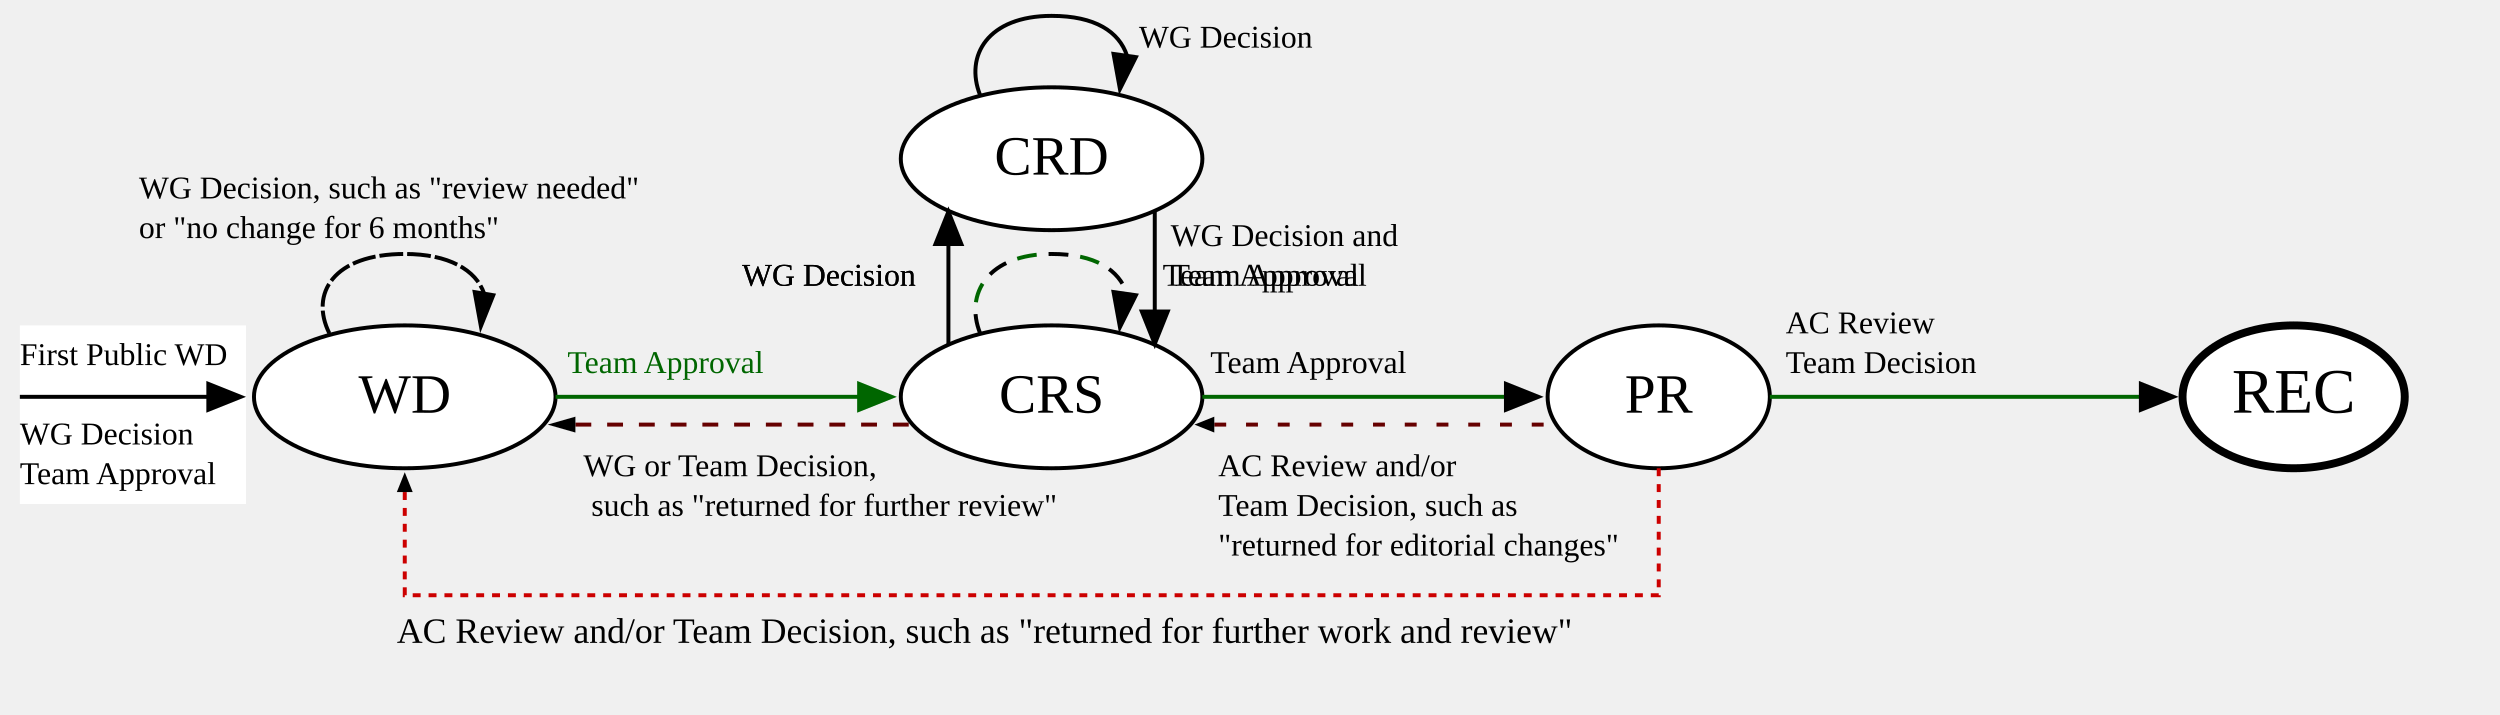
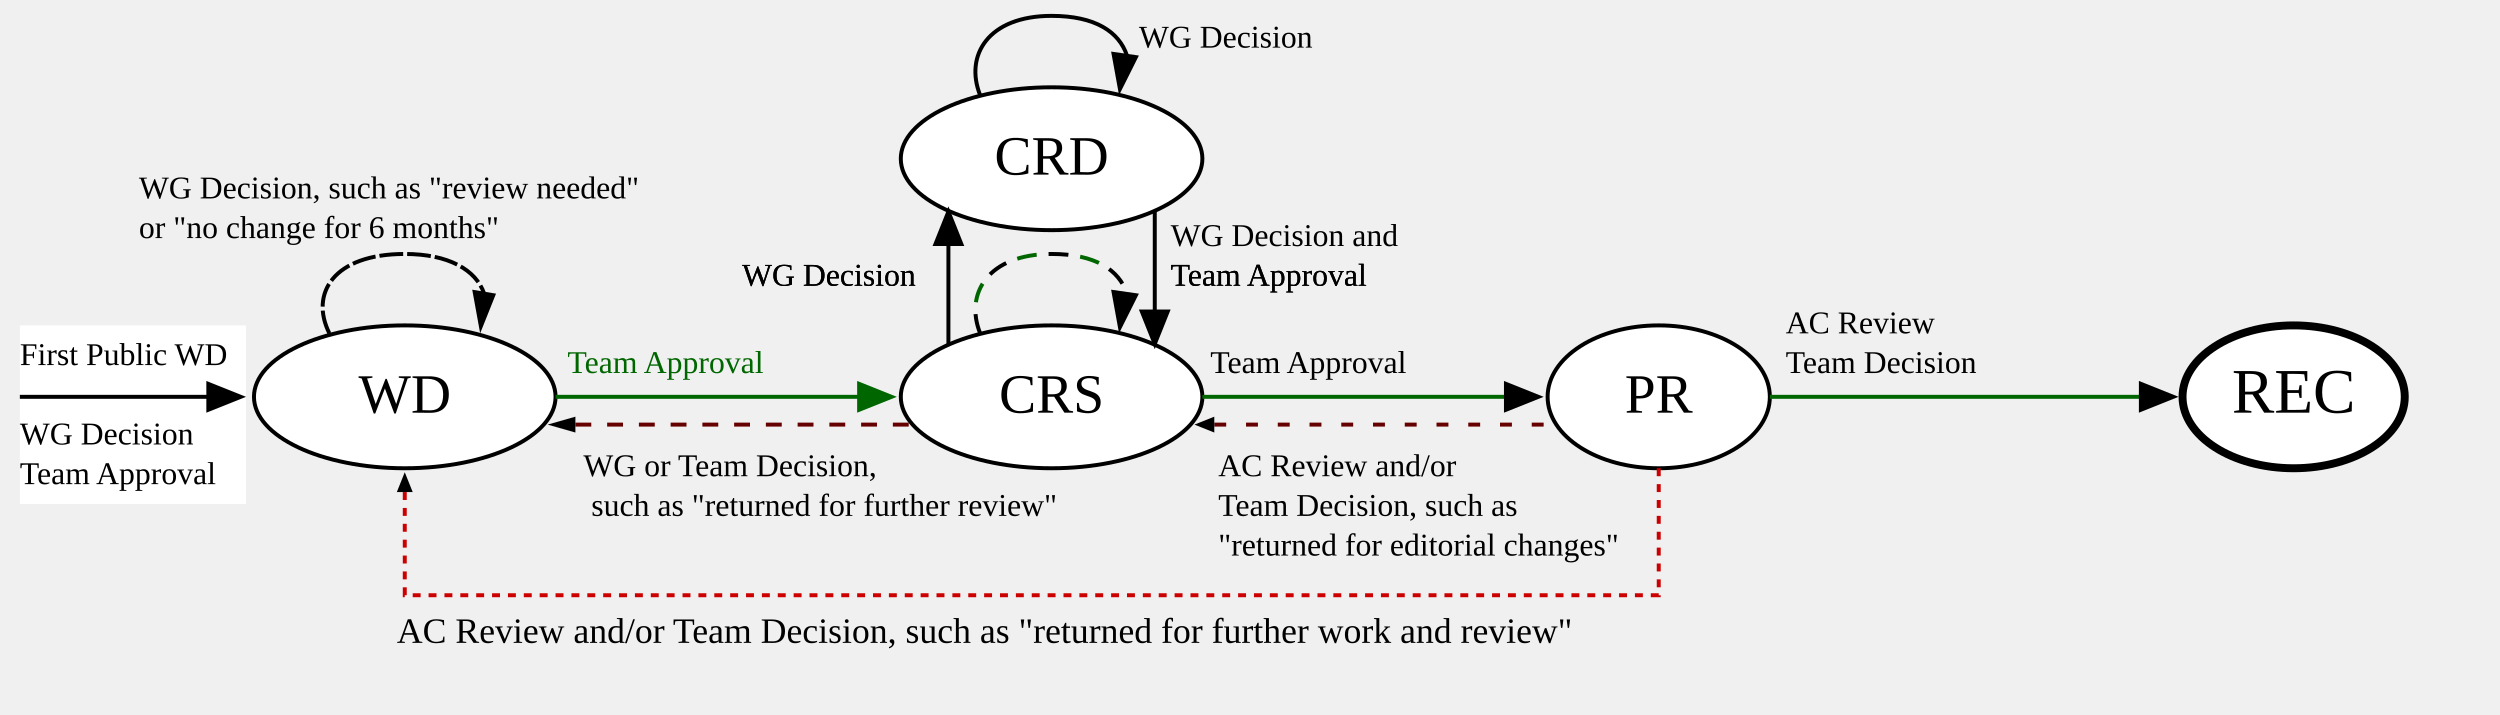
<svg xmlns="http://www.w3.org/2000/svg" viewBox="-5 40 630 180" width="100%">
  <g role="list">
    <g role="listitem">
      <a href="#wd-1">
        <rect role="img" fill="white" y="122" width="57" height="45">
							</rect>
        <text font-size="8">
          <tspan aria-hidden="true" y="132" x="0">First Public WD</tspan>
          <tspan x="0" y="152">WG Decision</tspan>
          <tspan x="0" y="162">Team Approval</tspan>
        </text>
        <path d="M0,140h53" fill="none" stroke="#000" />
        <polygon points="47,136 57,140 47,144" />
      </a>
    </g>
    <g role="listitem">
      <a href="#cr-1">
        <ellipse role="img" id="wd-1" ry="18" rx="38" cy="140" cx="97" stroke="black" fill="#fff">
						</ellipse>
        <text aria-hidden="true" font-size="14" y="144" x="97" text-anchor="middle">WD</text>
      </a>
      <g role="list">
        <g role="listitem">
          <a href="#wd-1">
            <g role="img">
									</g>
            <text font-size="8">
              <tspan x="30" y="90">WG Decision, such as "review needed"</tspan>
              <tspan x="30" y="100">or "no change for 6 months"</tspan>
            </text>
            <path d="M78,124C73,114 79,104 97,104 108,104 115,108 117,114" fill="none" stroke="black" stroke-dasharray="6 1" />
            <polygon points="120,114 116,124 114,113" />
          </a>
        </g>
        <g role="listitem" fill="#060">
          <a href="#cr-1">
            <g role="img">
									</g>
            <text x="138" y="134" font-size="8">Team Approval</text>
            <path stroke="#060" d="M135,140h81" />
            <polygon points="211,136 221,140 211,144" />
          </a>
        </g>
      </g>
    </g>
    <g role="listitem">
      <a href="#pr-1">
        <ellipse role="img" id="cr-1" ry="18" rx="38" cy="140" cx="260" stroke="black" fill="#fff">
						</ellipse>
        <text aria-hidden="true" font-size="14" y="144" x="260" text-anchor="middle">CRS</text>
      </a>
      <a href="#crd-1">
        <ellipse role="img" id="crd-1" ry="18" rx="38" cy="80" cx="260" stroke="black" fill="#fff">
						</ellipse>
        <text aria-hidden="true" font-size="14" y="84" x="260" text-anchor="middle">CRD</text>
      </a>
      <g role="list">
        <g role="listitem">
          <a href="#crd-1">
            <g role="img">
									</g>
            <text font-size="8">
              <tspan x="182" y="112">WG Decision</tspan>
            </text>
            <path stroke="#000" d="M234,127v-34" />
            <polygon points="234,92 230,102 238,102" />
          </a>
        </g>
        <g role="listitem">
          <a href="#crd-1">
            <g role="img">
									</g>
            <text font-size="8">
              <tspan x="282" y="52">WG Decision</tspan>
            </text>
            <path stroke="#000" d="M242,64C238,54 244,44 260,44 271,44 277,48 279,54" fill="none" />
            <polygon points="282,54 277,64 275,53" />
          </a>
        </g>
        <g role="listitem">
          <a href="#cr-1">
            <g role="img">
									</g>
            <text font-size="8">
              <tspan x="290" y="102">WG Decision and</tspan>
              <tspan x="290" y="112">Team Approval</tspan>
            </text>
            <path stroke="#000" d="M286,127v-34" />
            <polygon points="286,128 282,118 290,118" />
          </a>
        </g>
        <g role="listitem">
          <a href="#cr-1">
            <g role="img">
									</g>
            <text font-size="8">
              <tspan x="182" y="112">WG Decision</tspan>
-               <tspan x="288" y="112">Team Approval</tspan>
+               <tspan x="290" y="112">Team Approval</tspan>
            </text>
            <path stroke="#000" d="M242,124C238,114 244,104 260,104 271,104 277,108 279,114" stroke-dasharray="5 11" fill="none" />
            <path stroke="#060" d="M242,124C238,114 244,104 260,104 271,104 277,108 279,114" stroke-dasharray="5 11" stroke-dashoffset="8" fill="none" />
            <polygon points="282,114 277,124 275,113" />
          </a>
        </g>
        <g role="listitem">
          <a href="#pr-1">
            <g role="img">
							</g>
            <text x="300" y="134" font-size="8">Team Approval</text>
            <path d="M298,140h77" stroke="#060" />
            <polygon points="374,136 384,140 374,144" />
          </a>
        </g>
        <g role="listitem">
          <a href="#wd-1">
            <g role="img">
								</g>
            <text font-size="8">
              <tspan x="142" y="160">WG or Team Decision,</tspan>
              <tspan x="144" y="170">such as "returned for further review"</tspan>
            </text>
            <path d="M140,147h84" stroke-dasharray="4 4" stroke="#600" />
            <polygon points="140,145 133,147 140,149" />
          </a>
        </g>
      </g>
    </g>
    <g role="listitem">
      <a href="#rec-1">
        <ellipse role="img" id="pr-1" ry="18" rx="28" cy="140" cx="413" stroke="black" fill="#fff">
						</ellipse>
        <text aria-hidden="true" font-size="14" y="144" x="413" text-anchor="middle">PR</text>
      </a>
      <g role="list">
        <g role="listitem">
          <a href="#rec-1">
            <g role="img">
									</g>
            <text x="300" y="138" font-size="8">
              <tspan x="445" y="124">AC Review</tspan>
              <tspan x="445" y="134">Team Decision</tspan>
            </text>
            <path d="M441,140h100" stroke="#060" />
            <polygon points="534,136 544,140 534,144" />
          </a>
        </g>
        <g role="listitem">
          <a href="#cr-1">
            <g role="img">
									</g>
            <text font-size="8">
              <tspan x="302" y="160">AC Review and/or </tspan>
              <tspan x="302" y="170">Team Decision, such as</tspan>
              <tspan x="302" y="180">"returned for editorial changes"</tspan>
            </text>
            <path d="M301,147h88" stroke-dasharray="3 5" stroke="#600" />
            <polygon points="301,145 296,147 301,149" />
          </a>
        </g>
        <g role="listitem">
          <a href="#wd-1">
            <g role="img">
									</g>
            <text font-size="9">
              <tspan x="95" y="202">AC Review and/or Team Decision, such as "returned for further work and review"</tspan>
            </text>
            <path d="M413,158v32h-316v-26" stroke-dasharray="2 2" stroke="#c00" fill="none" />
            <polygon points="95,164 97,159 99,164" />
          </a>
        </g>
      </g>
    </g>
    <g role="listitem">
      <ellipse role="img" id="rec-1" ry="18" rx="28" cy="140" cx="573" stroke="black" fill="#fff" stroke-width="2">
						</ellipse>
      <text aria-hidden="true" font-size="16" y="144" x="573" text-anchor="middle" stroke-width=".3">REC</text>
    </g>
  </g>
</svg>
